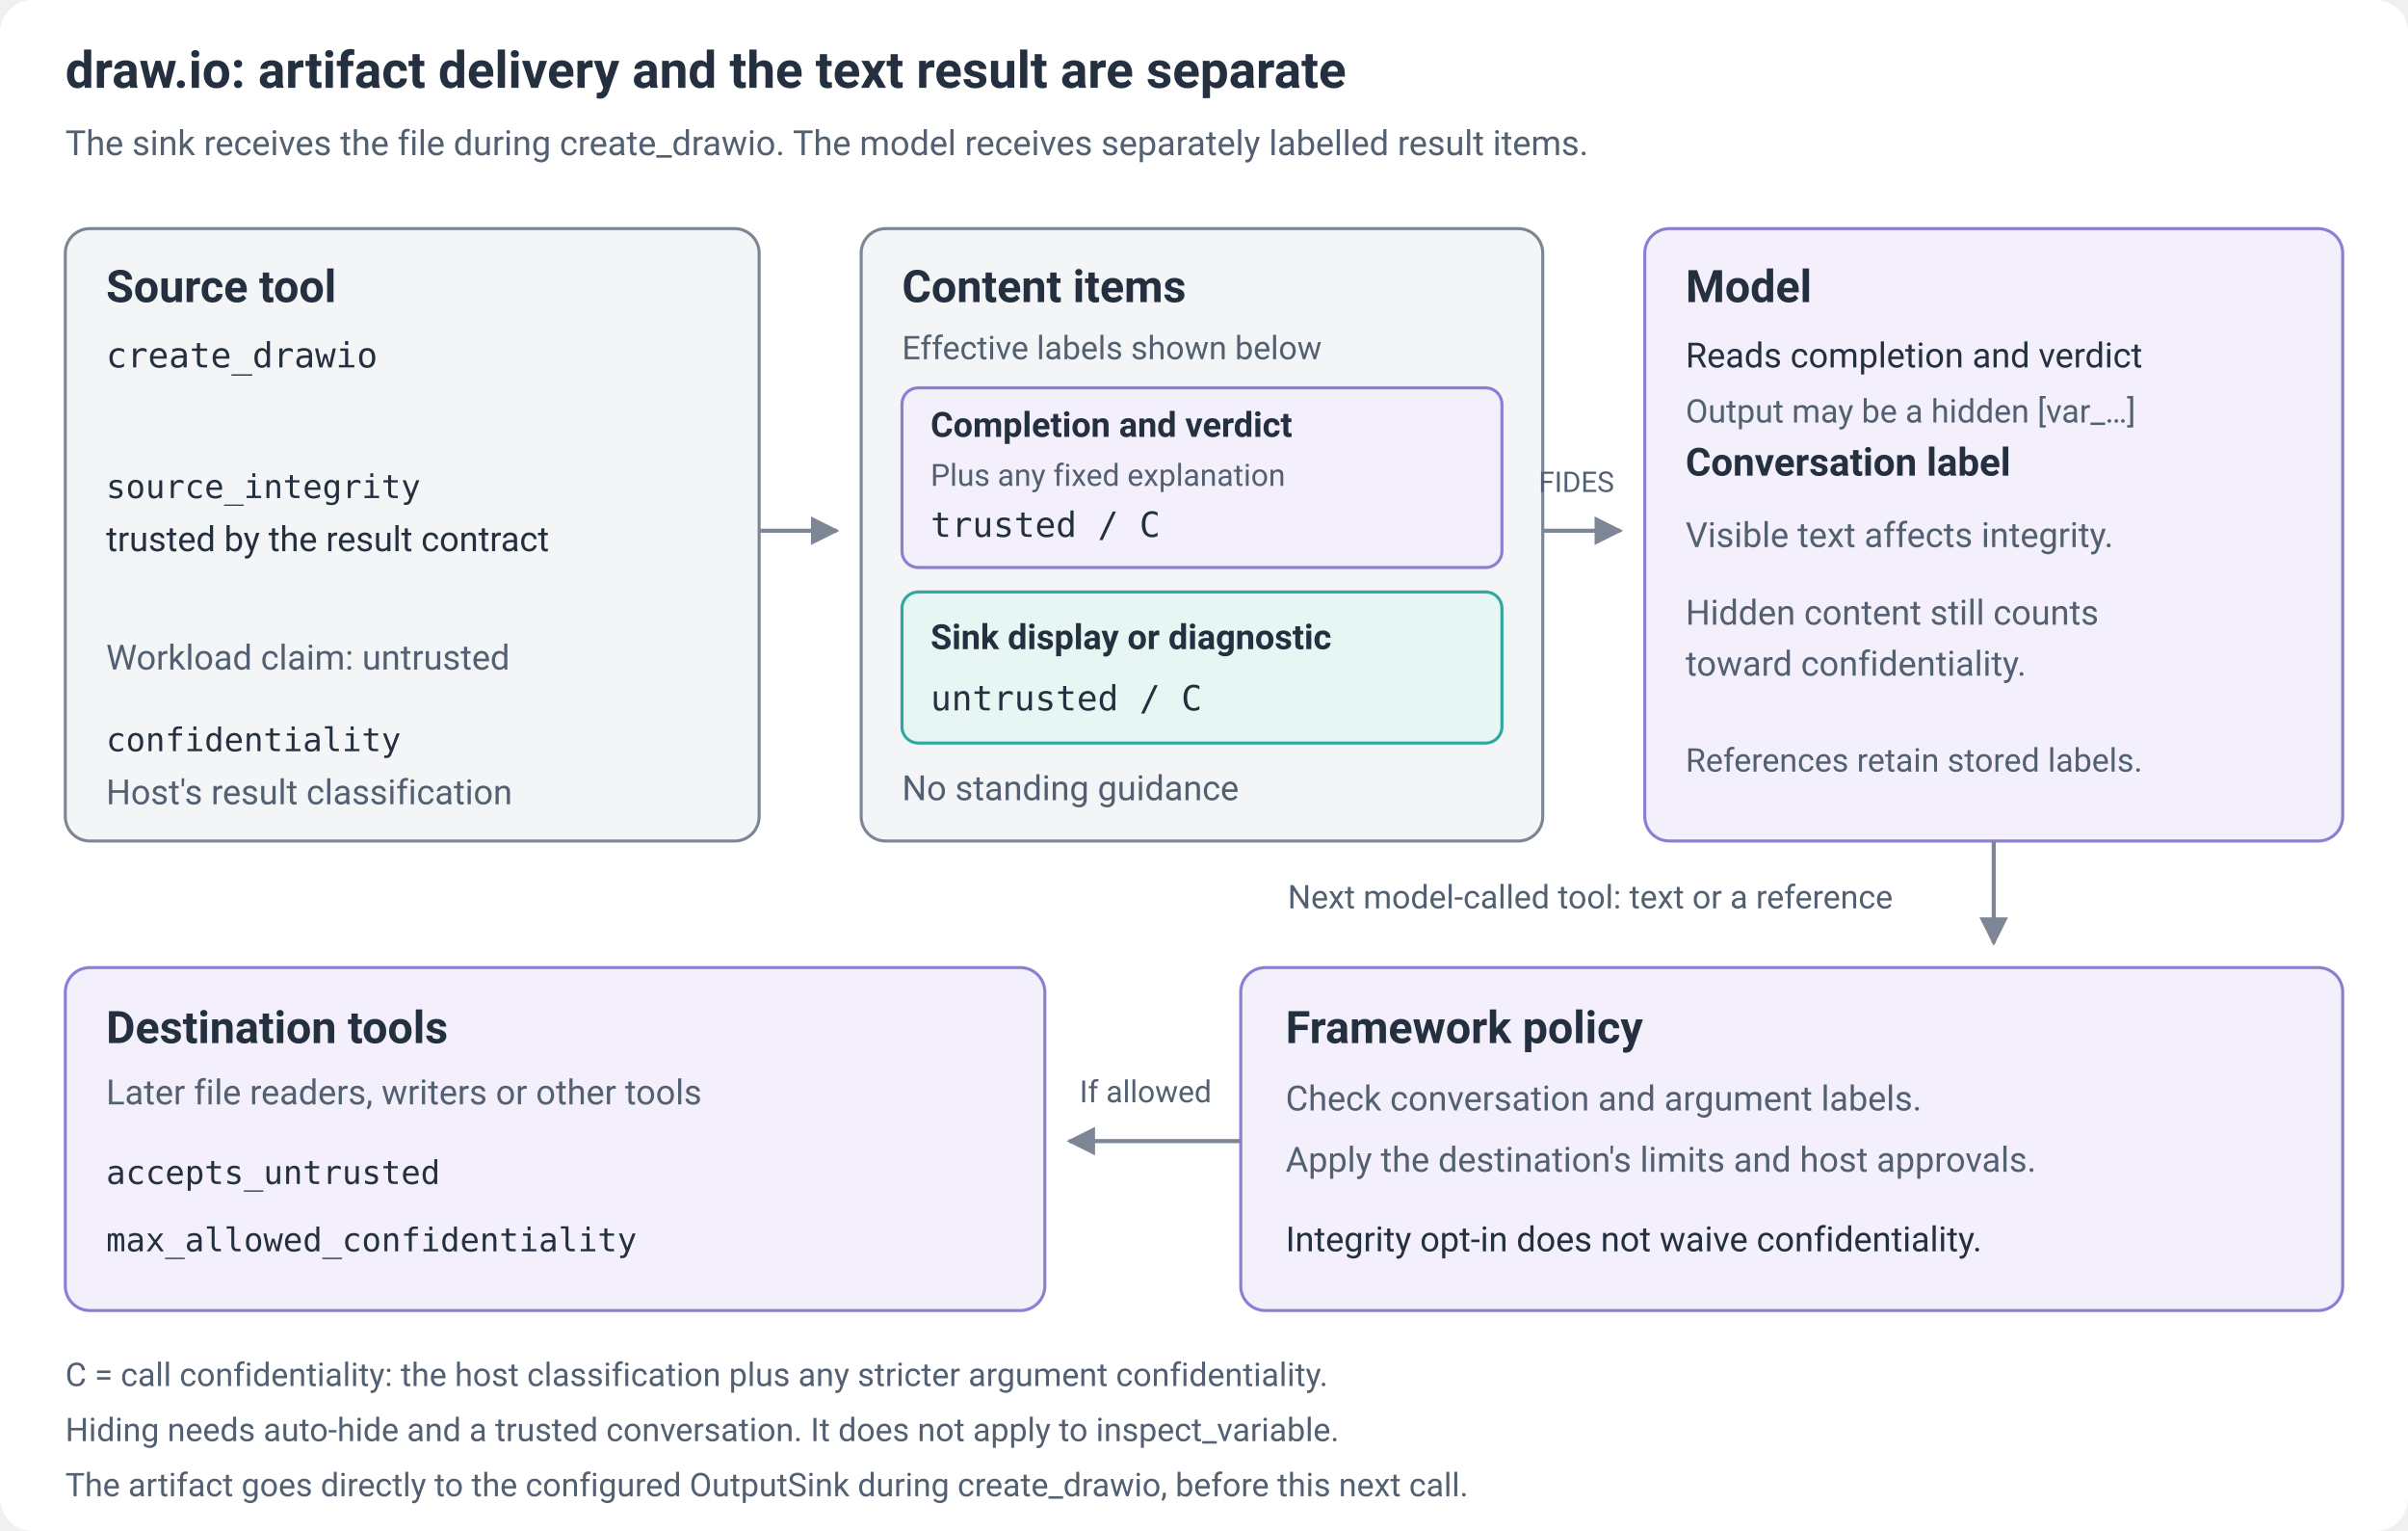
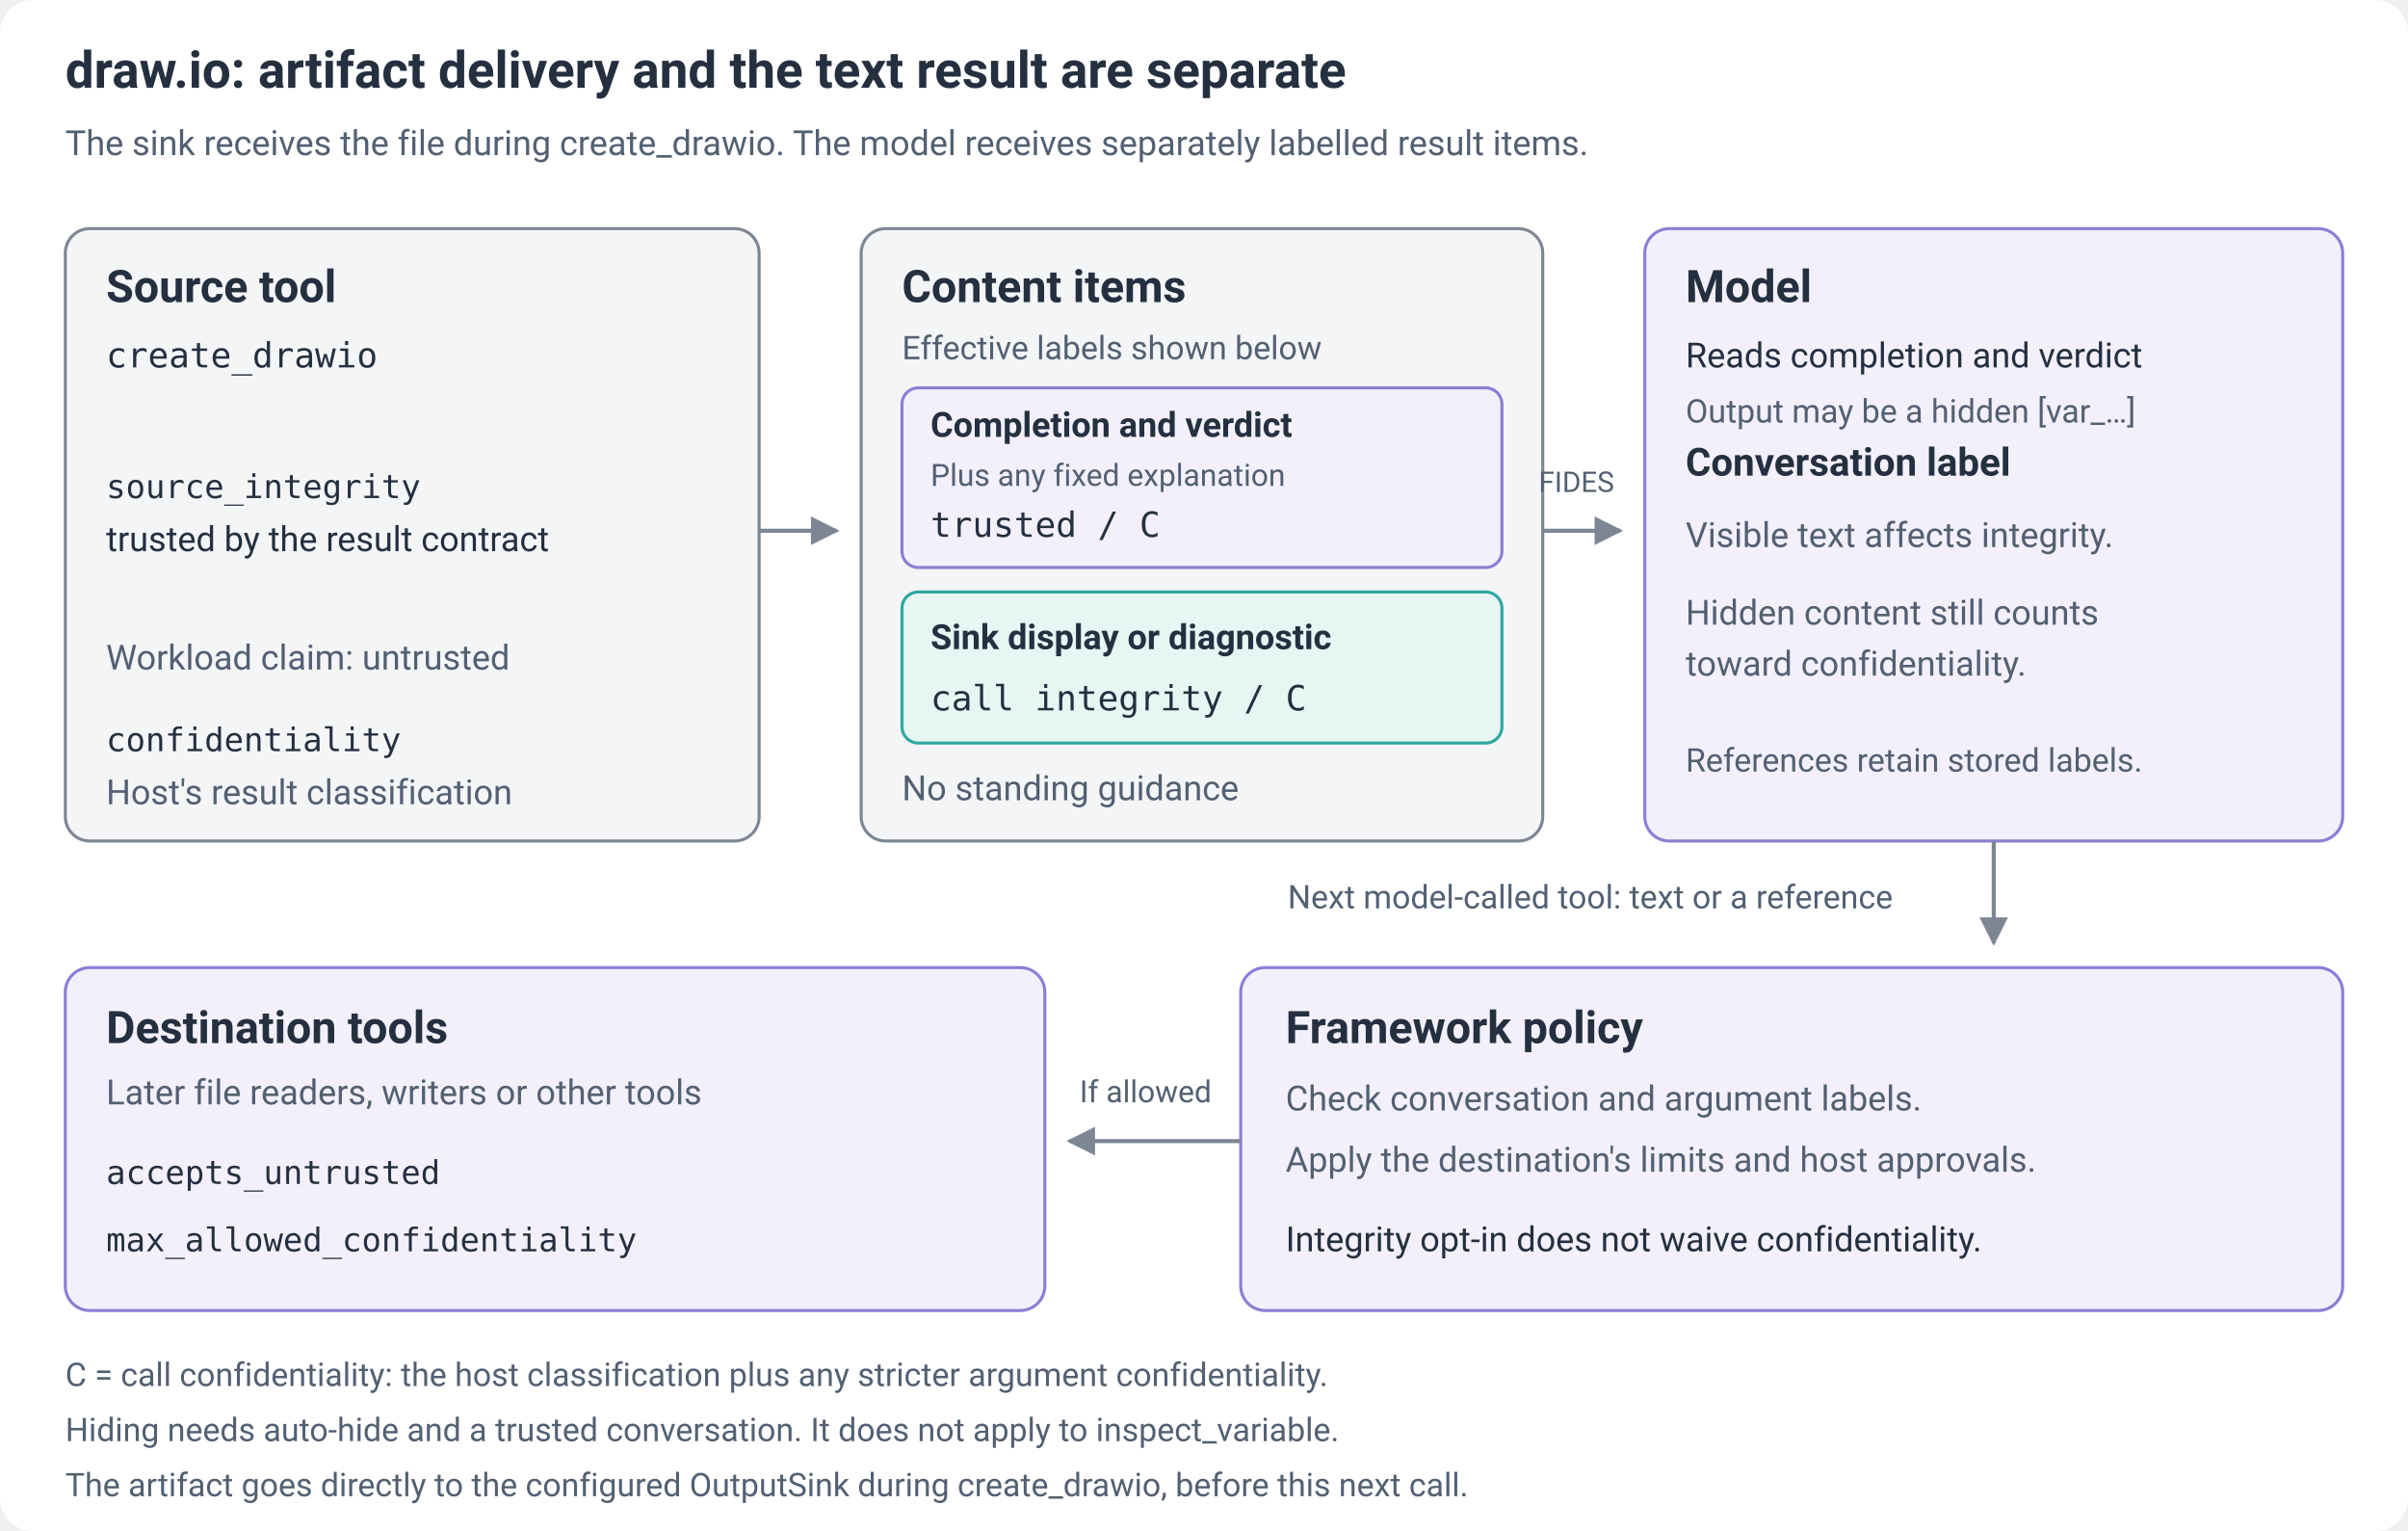
<svg xmlns="http://www.w3.org/2000/svg" viewBox="0 0 1180 750" width="1180" height="750" role="img" aria-labelledby="drawio-title drawio-desc" font-family="ui-sans-serif, system-ui, -apple-system, 'Segoe UI', Roboto, Helvetica, Arial, sans-serif">
  <defs>
    <marker id="drawio-arrow" viewBox="0 0 10 10" refX="9" refY="5" markerWidth="7" markerHeight="7" orient="auto-start-reverse">
      <path d="M 0 0 L 10 5 L 0 10 z" fill="#7d8694" />
    </marker>
  </defs>
  <rect width="1180" height="750" rx="16" fill="#ffffff" />
  <text x="32" y="43" font-size="25" font-weight="600" fill="#243040">draw.io: artifact delivery and the text result are separate</text>
  <text x="32" y="76" font-size="17" fill="#526072">The sink receives the file during create_drawio. The model receives separately labelled result items.</text>
  <rect x="32" y="112" width="340" height="300" rx="12" fill="#f4f5f7" stroke="#7d8694" stroke-width="1.5" />
  <text x="52" y="148" font-size="22" font-weight="600" fill="#243040">Source tool</text>
  <text x="52" y="180" font-size="17" font-family="ui-monospace, Consolas, monospace" fill="#243040">create_drawio</text>
  <text x="52" y="244" font-size="16" font-family="ui-monospace, Consolas, monospace" fill="#243040">source_integrity</text>
  <text x="52" y="270" font-size="17" fill="#243040">trusted by the result contract</text>
  <text x="52" y="328" font-size="17" fill="#526072">Workload claim: untrusted</text>
  <text x="52" y="368" font-size="16" font-family="ui-monospace, Consolas, monospace" fill="#243040">confidentiality</text>
  <text x="52" y="394" font-size="17" fill="#526072">Host's result classification</text>
  <path d="M 372 260 H 410" fill="none" stroke="#7d8694" stroke-width="2" marker-end="url(#drawio-arrow)" />
  <rect x="422" y="112" width="334" height="300" rx="12" fill="#f4f5f7" stroke="#7d8694" stroke-width="1.5" />
  <text x="442" y="148" font-size="22" font-weight="600" fill="#243040">Content items</text>
  <text x="442" y="176" font-size="16" fill="#526072">Effective labels shown below</text>
  <rect x="442" y="190" width="294" height="88" rx="8" fill="#f3f0fb" stroke="#8b7fd4" stroke-width="1.5" />
  <text x="456" y="214" font-size="17" font-weight="600" fill="#243040">Completion and verdict</text>
  <text x="456" y="238" font-size="15" fill="#526072">Plus any fixed explanation</text>
  <text x="456" y="263" font-size="17" font-family="ui-monospace, Consolas, monospace" fill="#243040">trusted / C</text>
  <rect x="442" y="290" width="294" height="74" rx="8" fill="#e7f5f3" stroke="#2fa8a0" stroke-width="1.5" />
  <text x="456" y="318" font-size="17" font-weight="600" fill="#243040">Sink display or diagnostic</text>
-   <text x="456" y="348" font-size="17" font-family="ui-monospace, Consolas, monospace" fill="#243040">untrusted / C</text>
+   <text x="456" y="348" font-size="17" font-family="ui-monospace, Consolas, monospace" fill="#243040">call integrity / C</text>
  <text x="442" y="392" font-size="17" fill="#526072">No standing guidance</text>
  <path d="M 756 260 H 794" fill="none" stroke="#7d8694" stroke-width="2" marker-end="url(#drawio-arrow)" />
  <text x="754" y="241" font-size="14" fill="#526072">FIDES</text>
  <rect x="806" y="112" width="342" height="300" rx="12" fill="#f3f0fb" stroke="#8b7fd4" stroke-width="1.5" />
  <text x="826" y="148" font-size="22" font-weight="600" fill="#243040">Model</text>
  <text x="826" y="180" font-size="17" fill="#243040">Reads completion and verdict</text>
  <text x="826" y="207" font-size="16" fill="#526072">Output may be a hidden [var_…]</text>
  <text x="826" y="233" font-size="19" font-weight="600" fill="#243040">Conversation label</text>
  <text x="826" y="268" font-size="17" fill="#526072">Visible text affects integrity.</text>
  <text x="826" y="306" font-size="17" fill="#526072">Hidden content still counts</text>
  <text x="826" y="331" font-size="17" fill="#526072">toward confidentiality.</text>
  <text x="826" y="378" font-size="16" fill="#526072">References retain stored labels.</text>
  <path d="M 977 412 V 462" fill="none" stroke="#7d8694" stroke-width="2" marker-end="url(#drawio-arrow)" />
  <text x="631" y="445" font-size="16" fill="#526072">Next model-called tool: text or a reference</text>
  <rect x="608" y="474" width="540" height="168" rx="12" fill="#f3f0fb" stroke="#8b7fd4" stroke-width="1.5" />
  <text x="630" y="511" font-size="22" font-weight="600" fill="#243040">Framework policy</text>
  <text x="630" y="544" font-size="17" fill="#526072">Check conversation and argument labels.</text>
  <text x="630" y="574" font-size="17" fill="#526072">Apply the destination's limits and host approvals.</text>
  <text x="630" y="613" font-size="17" fill="#243040">Integrity opt-in does not waive confidentiality.</text>
  <path d="M 608 559 H 524" fill="none" stroke="#7d8694" stroke-width="2" marker-end="url(#drawio-arrow)" />
  <text x="529" y="540" font-size="15" fill="#526072">If allowed</text>
  <rect x="32" y="474" width="480" height="168" rx="12" fill="#f3f0fb" stroke="#8b7fd4" stroke-width="1.5" />
  <text x="52" y="511" font-size="22" font-weight="600" fill="#243040">Destination tools</text>
  <text x="52" y="541" font-size="17" fill="#526072">Later file readers, writers or other tools</text>
  <text x="52" y="580" font-size="16" font-family="ui-monospace, Consolas, monospace" fill="#243040">accepts_untrusted</text>
  <text x="52" y="613" font-size="16" font-family="ui-monospace, Consolas, monospace" fill="#243040">max_allowed_confidentiality</text>
  <text x="32" y="679" font-size="16" fill="#526072">C = call confidentiality: the host classification plus any stricter argument confidentiality.</text>
  <text x="32" y="706" font-size="16" fill="#526072">Hiding needs auto-hide and a trusted conversation. It does not apply to inspect_variable.</text>
  <text x="32" y="733" font-size="16" fill="#526072">The artifact goes directly to the configured OutputSink during create_drawio, before this next call.</text>
</svg>
